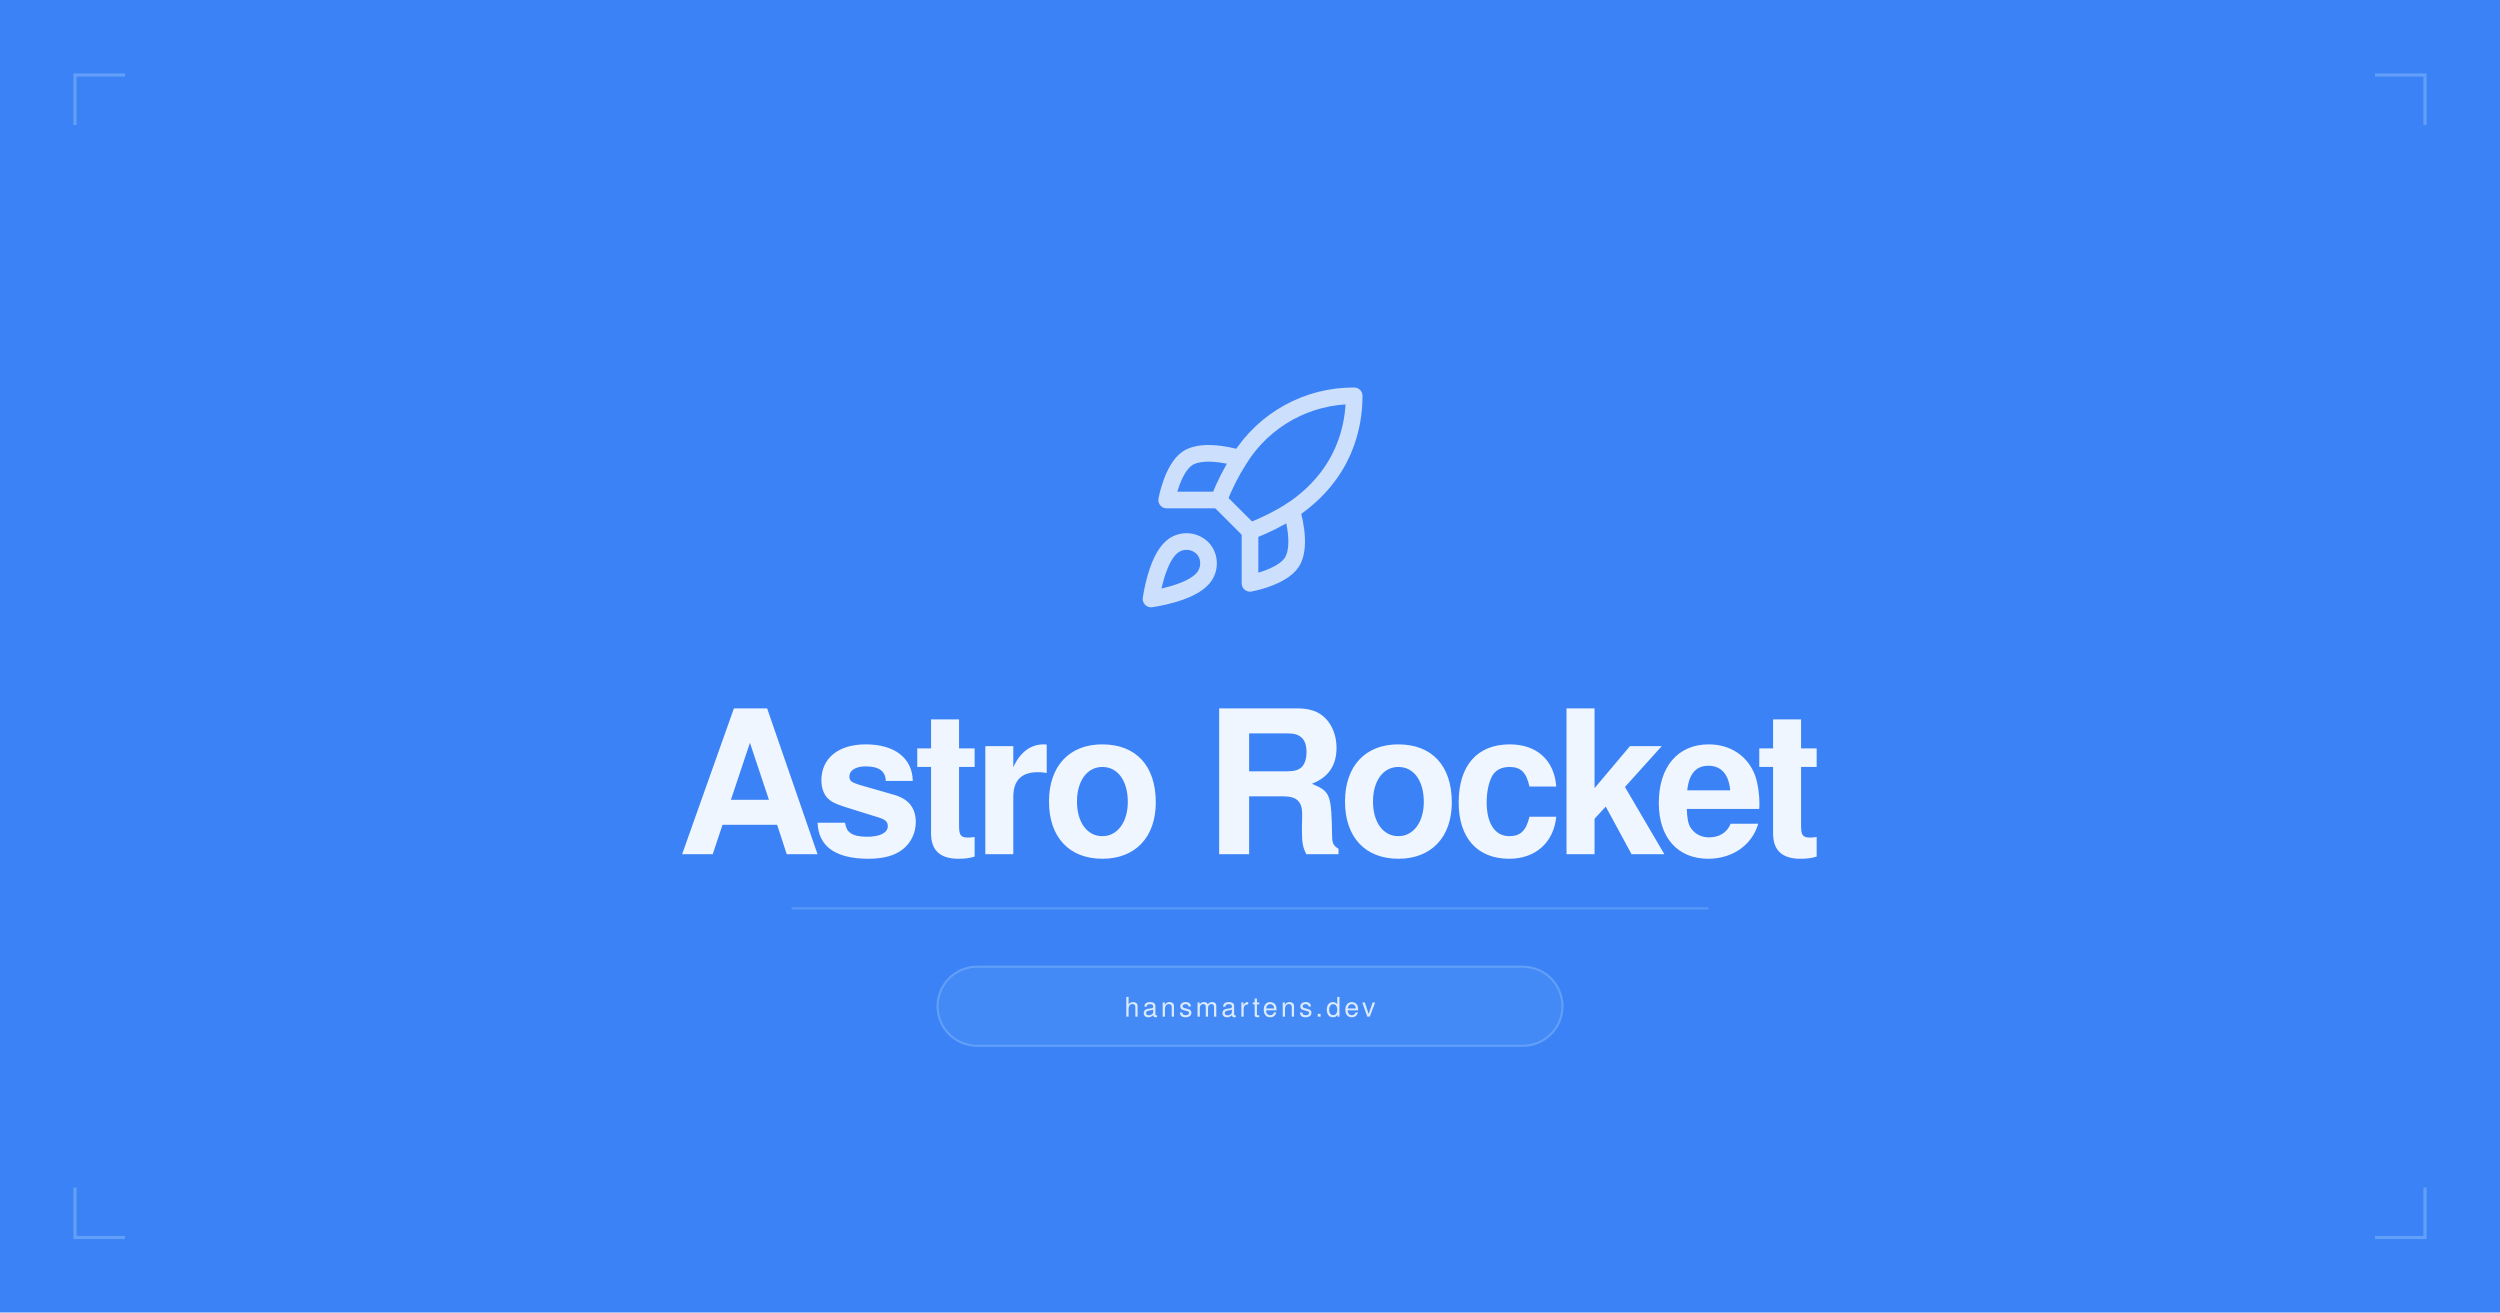
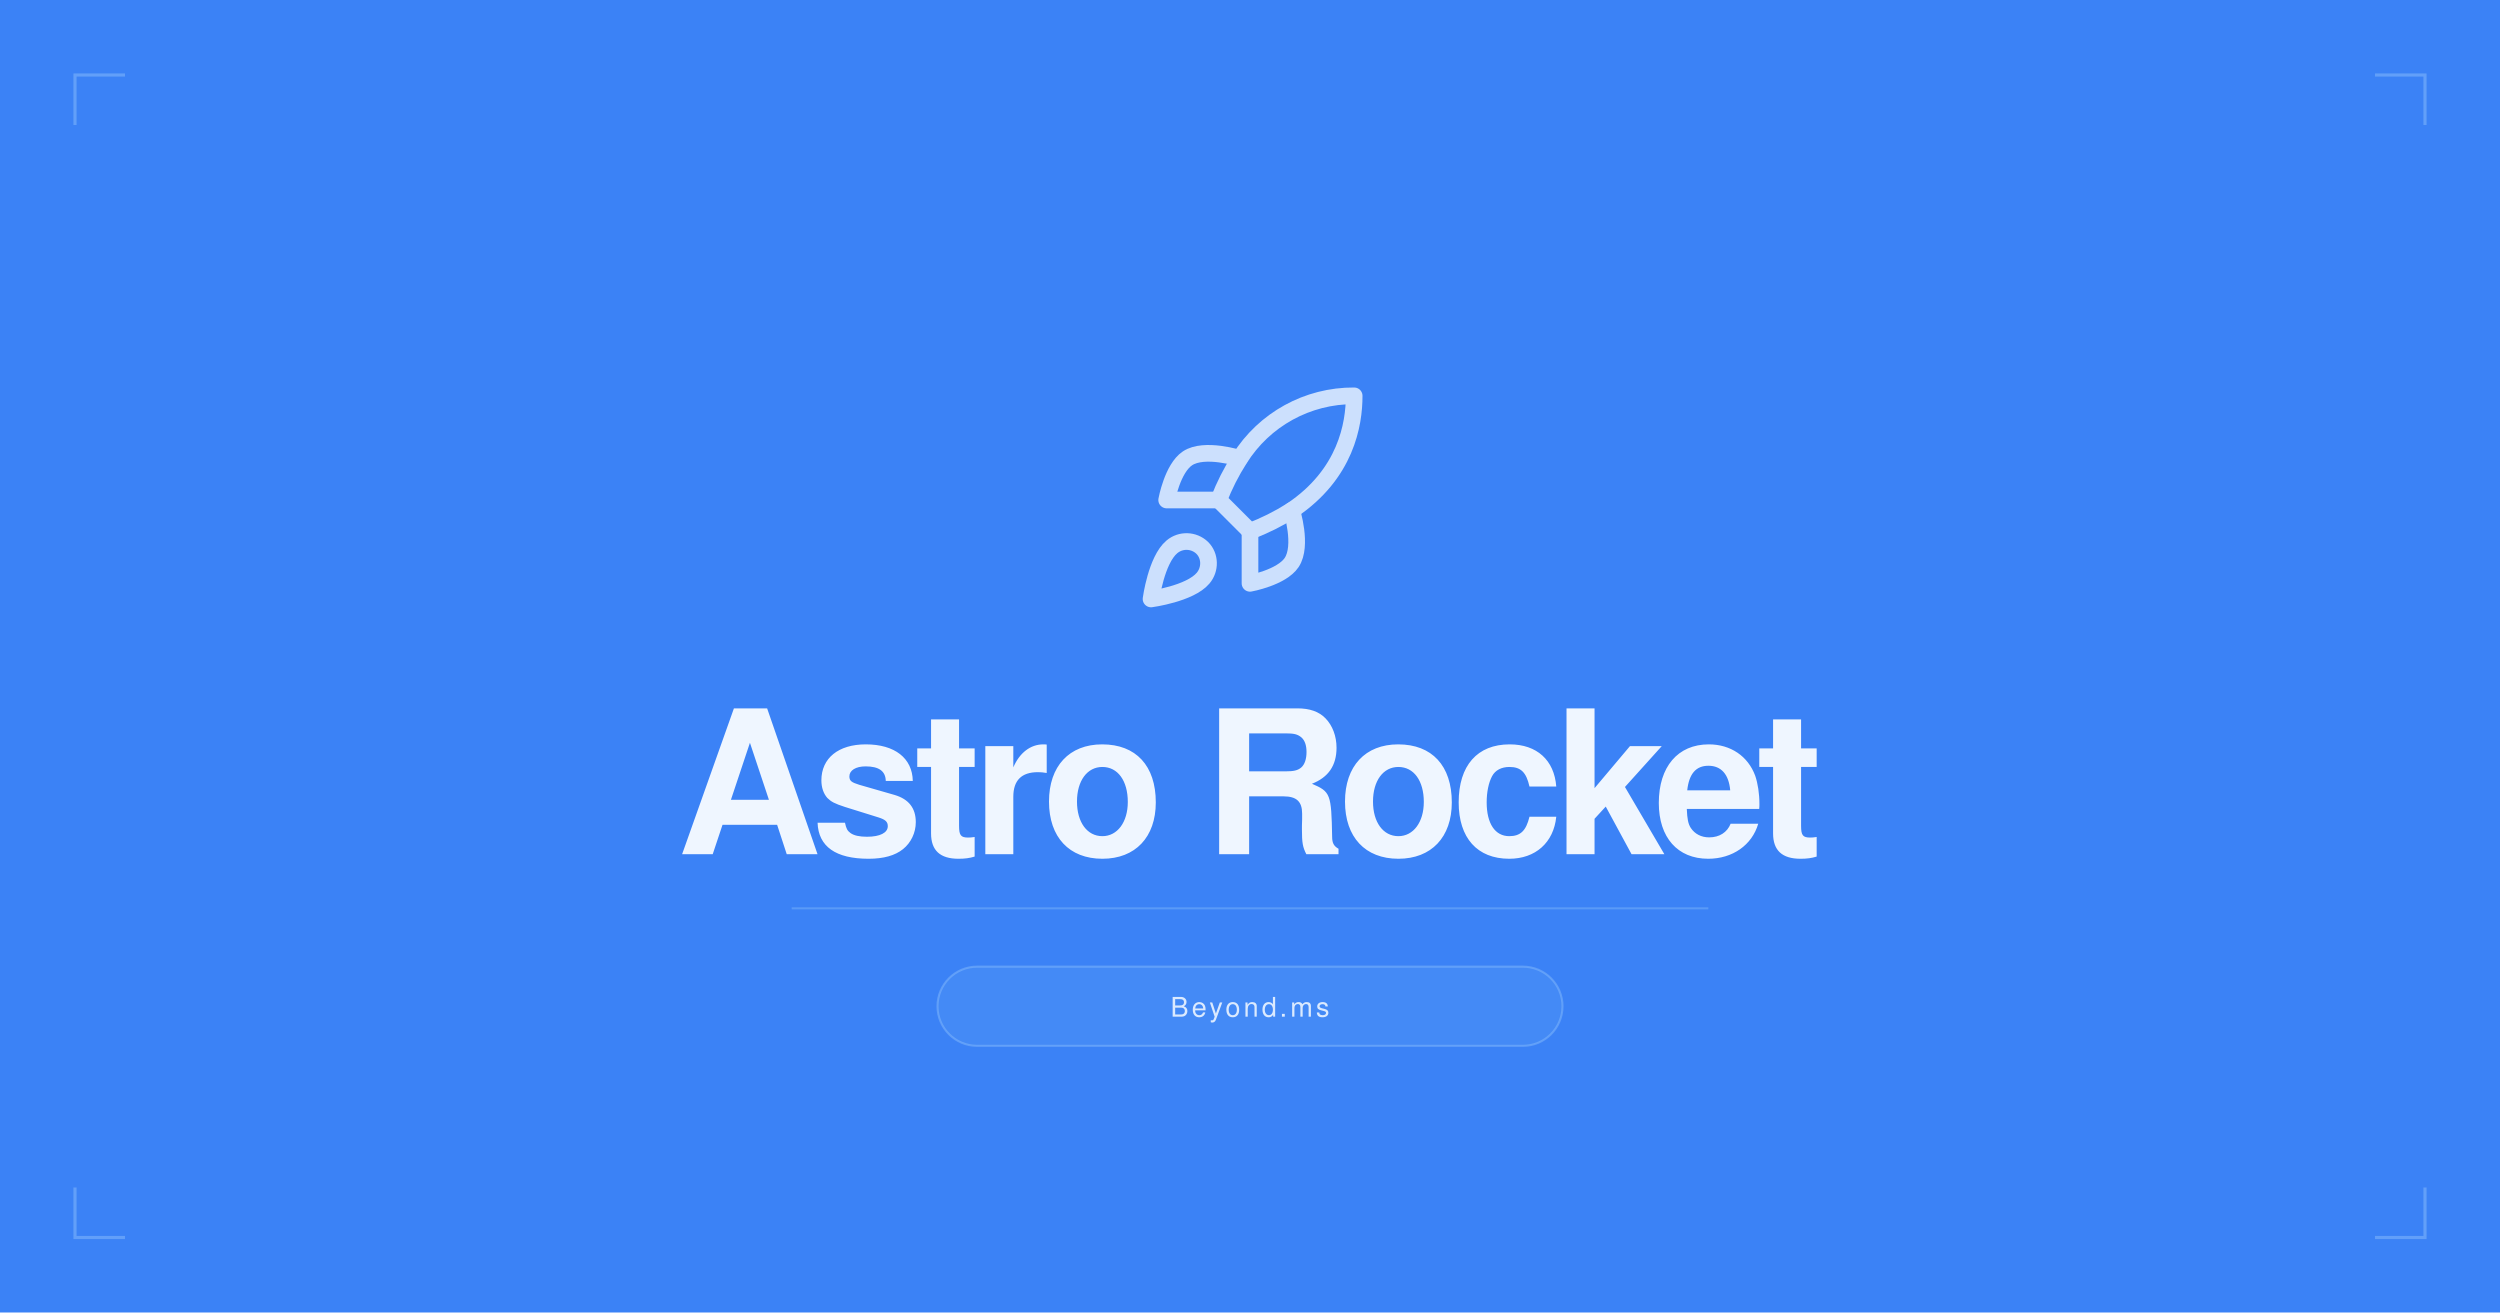
<svg xmlns="http://www.w3.org/2000/svg" width="1200" height="630" viewBox="0 0 1200 630" fill="none">
  <rect width="1200" height="630" fill="#3b82f6" />
  <g transform="translate(540, 180) scale(5)" stroke="#dbeafe" stroke-width="1.6" stroke-linecap="round" stroke-linejoin="round" fill="none" opacity="0.9">
    <path d="M4.5 16.5c-1.5 1.26-2 5-2 5s3.74-.5 5-2c.71-.84.7-2.13-.09-2.91a2.18 2.18 0 0 0-2.91-.09z" />
    <path d="m12 15-3-3a22 22 0 0 1 2-3.95A12.88 12.88 0 0 1 22 2c0 2.72-.78 7.5-6 11a22.35 22.35 0 0 1-4 2z" />
    <path d="M9 12H4s.55-3.03 2-4c1.62-1.08 5 0 5 0" />
    <path d="M12 15v5s3.03-.55 4-2c1.08-1.62 0-5 0-5" />
  </g>
  <text x="600" y="410" font-size="96" text-anchor="middle" letter-spacing="-4" fill="#eff6ff" font-family="system-ui, -apple-system, 'Segoe UI', Helvetica, Arial, sans-serif" font-weight="800">Astro Rocket</text>
  <line x1="380" y1="436" x2="820" y2="436" stroke="#93c5fd" stroke-width="1" stroke-opacity="0.35" />
  <rect x="450" y="464" width="300" height="38" rx="19" fill="#60a5fa" fill-opacity="0.25" stroke="#93c5fd" stroke-opacity="0.4" stroke-width="1" />
-   <text x="600" y="488" font-size="13" text-anchor="middle" letter-spacing="1.5" fill="#dbeafe" font-family="system-ui, -apple-system, 'Segoe UI', Helvetica, Arial, sans-serif">hansmartens.dev</text>
+   <text x="600" y="488" font-size="13" text-anchor="middle" letter-spacing="1.5" fill="#dbeafe" font-family="system-ui, -apple-system, 'Segoe UI', Helvetica, Arial, sans-serif">Beyond.ms</text>
  <path d="M 36 60 L 36 36 L 60 36" stroke="#93c5fd" stroke-width="1.5" fill="none" stroke-opacity="0.45" />
  <path d="M 1140 36 L 1164 36 L 1164 60" stroke="#93c5fd" stroke-width="1.5" fill="none" stroke-opacity="0.45" />
  <path d="M 36 570 L 36 594 L 60 594" stroke="#93c5fd" stroke-width="1.5" fill="none" stroke-opacity="0.45" />
  <path d="M 1140 594 L 1164 594 L 1164 570" stroke="#93c5fd" stroke-width="1.5" fill="none" stroke-opacity="0.45" />
</svg>
